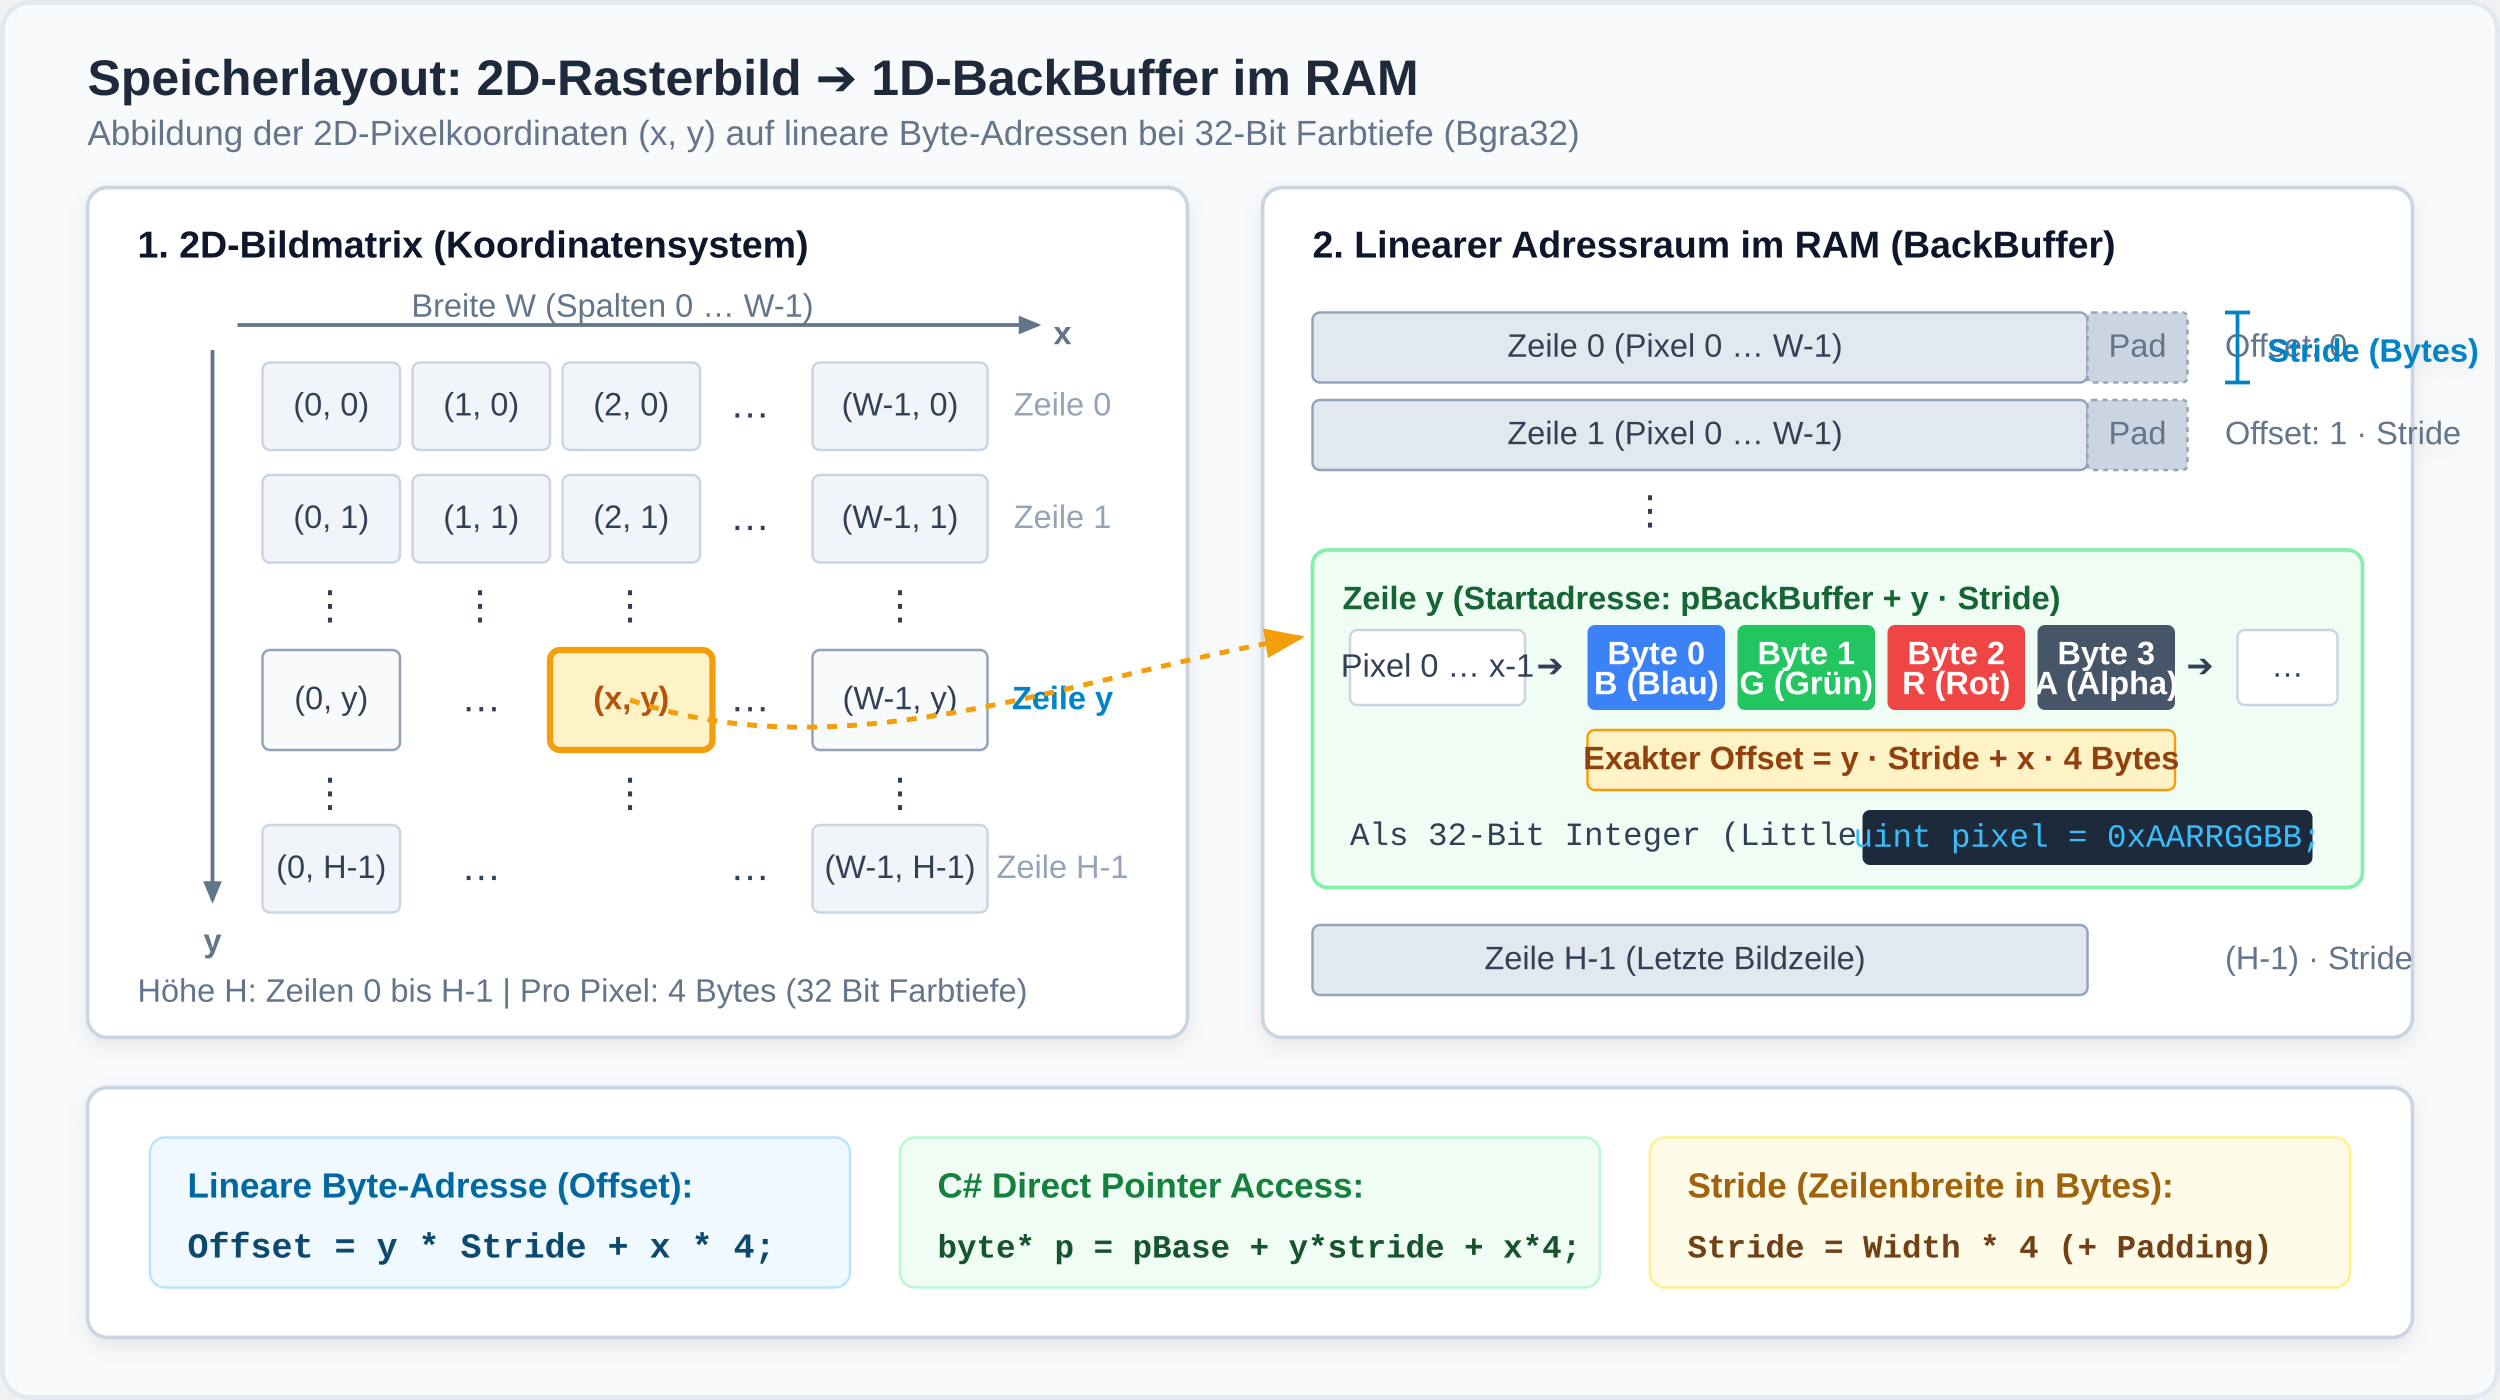
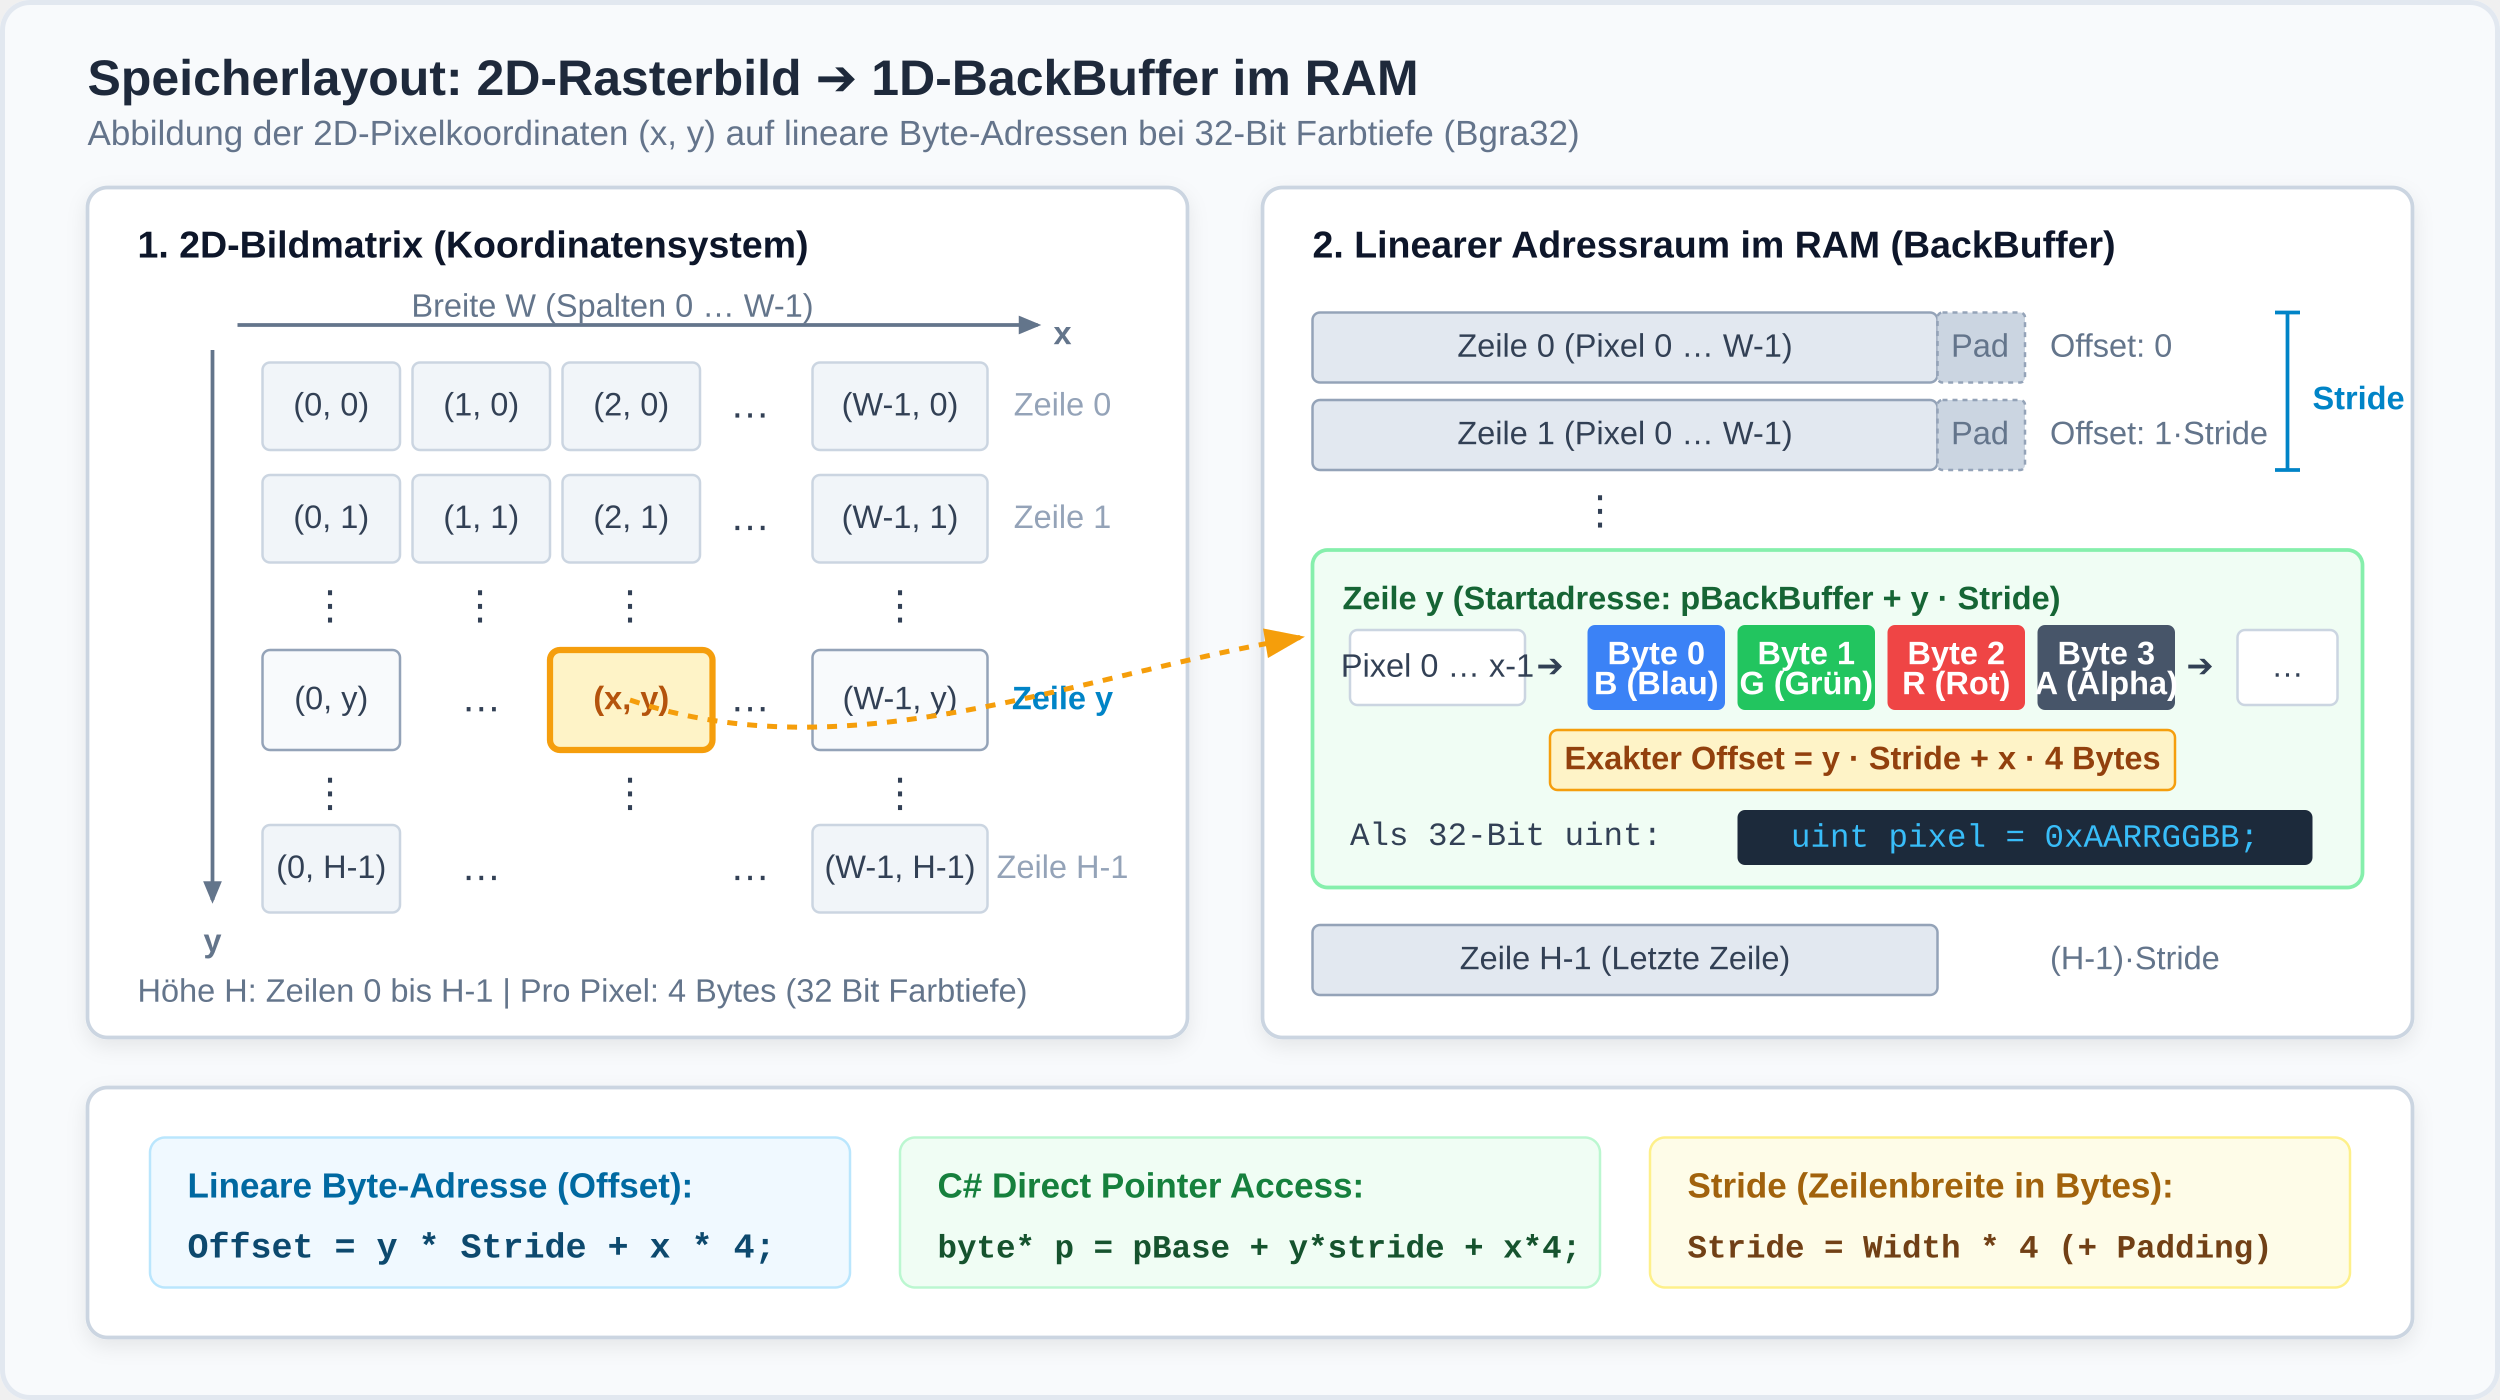
<svg xmlns="http://www.w3.org/2000/svg" viewBox="0 0 1000 560" width="1000" height="560">
  <defs>
    <style>
      .title { font-family: 'Segoe UI', Arial, sans-serif; font-size: 20px; font-weight: bold; fill: #1e293b; }
      .subtitle { font-family: 'Segoe UI', Arial, sans-serif; font-size: 14px; fill: #64748b; }
      .section-hdr { font-family: 'Segoe UI', Arial, sans-serif; font-size: 15px; font-weight: bold; fill: #0f172a; }
      .cell-text { font-family: 'Segoe UI', Arial, sans-serif; font-size: 13px; fill: #334155; text-anchor: middle; dominant-baseline: middle; }
      .cell-text-bold { font-family: 'Segoe UI', Arial, sans-serif; font-size: 13px; font-weight: bold; fill: #0f172a; text-anchor: middle; dominant-baseline: middle; }
      .math-text { font-family: 'Cambria Math', 'Times New Roman', serif; font-size: 14px; fill: #0f172a; }
      .math-bold { font-family: 'Cambria Math', 'Times New Roman', serif; font-size: 15px; font-weight: bold; fill: #0284c7; }
      .badge-text { font-family: 'Segoe UI', Arial, sans-serif; font-size: 13px; font-weight: bold; fill: #ffffff; text-anchor: middle; dominant-baseline: middle; }
      .code-font { font-family: 'Consolas', 'Courier New', monospace; font-size: 13px; fill: #0f172a; }
      .arrow { stroke: #0284c7; stroke-width: 2; fill: none; marker-end: url(#arrowhead); }
      .arrow-dash { stroke: #f59e0b; stroke-width: 2; stroke-dasharray: 4,4; fill: none; marker-end: url(#arrowhead-amber); }
    </style>
    <marker id="arrowhead" markerWidth="8" markerHeight="6" refX="7" refY="3" orient="auto">
      <polygon points="0 0, 8 3, 0 6" fill="#0284c7" />
    </marker>
    <marker id="arrowhead-amber" markerWidth="8" markerHeight="6" refX="7" refY="3" orient="auto">
      <polygon points="0 0, 8 3, 0 6" fill="#f59e0b" />
    </marker>
    <marker id="arrowhead-gray" markerWidth="6" markerHeight="5" refX="5" refY="2.5" orient="auto">
      <polygon points="0 0, 6 2.5, 0 5" fill="#64748b" />
    </marker>
    <filter id="card-shadow" x="-5%" y="-5%" width="110%" height="110%" filterUnits="userSpaceOnUse">
      <feDropShadow dx="0" dy="3" stdDeviation="4" flood-color="#0f172a" flood-opacity="0.08" />
    </filter>
  </defs>
  <rect width="1000" height="560" fill="#f8fafc" rx="12" />
  <rect x="1" y="1" width="998" height="558" fill="none" stroke="#e2e8f0" stroke-width="2" rx="11" />
  <text x="35" y="38" class="title">Speicherlayout: 2D-Rasterbild ➔ 1D-BackBuffer im RAM</text>
  <text x="35" y="58" class="subtitle">Abbildung der 2D-Pixelkoordinaten (x, y) auf lineare Byte-Adressen bei 32-Bit Farbtiefe (Bgra32)</text>
  <g transform="translate(35, 75)" filter="url(#card-shadow)">
    <rect width="440" height="340" rx="8" fill="#ffffff" stroke="#cbd5e1" stroke-width="1.5" />
    <text x="20" y="28" class="section-hdr">1. 2D-Bildmatrix (Koordinatensystem)</text>
    <line x1="60" y1="55" x2="380" y2="55" stroke="#64748b" stroke-width="1.5" marker-end="url(#arrowhead-gray)" />
    <text x="390" y="59" class="cell-text" style="font-weight: bold; fill: #64748b;">x</text>
    <text x="210" y="48" class="cell-text" style="fill: #64748b;">Breite W (Spalten 0 … W-1)</text>
    <line x1="50" y1="65" x2="50" y2="285" stroke="#64748b" stroke-width="1.5" marker-end="url(#arrowhead-gray)" />
    <text x="50" y="302" class="cell-text" style="font-weight: bold; fill: #64748b;">y</text>
    <g transform="translate(70, 70)">
      <rect x="0" y="0" width="55" height="35" fill="#f1f5f9" stroke="#cbd5e1" rx="3" />
      <text x="27.5" y="17.5" class="cell-text">(0, 0)</text>
      <rect x="60" y="0" width="55" height="35" fill="#f1f5f9" stroke="#cbd5e1" rx="3" />
      <text x="87.5" y="17.5" class="cell-text">(1, 0)</text>
      <rect x="120" y="0" width="55" height="35" fill="#f1f5f9" stroke="#cbd5e1" rx="3" />
      <text x="147.5" y="17.5" class="cell-text">(2, 0)</text>
      <text x="195" y="17.5" class="cell-text" style="font-size: 16px;">…</text>
      <rect x="220" y="0" width="70" height="35" fill="#f1f5f9" stroke="#cbd5e1" rx="3" />
      <text x="255" y="17.5" class="cell-text">(W-1, 0)</text>
      <text x="320" y="17.5" class="cell-text" style="fill: #94a3b8; font-size: 13px;">Zeile 0</text>
    </g>
    <g transform="translate(70, 115)">
      <rect x="0" y="0" width="55" height="35" fill="#f1f5f9" stroke="#cbd5e1" rx="3" />
      <text x="27.5" y="17.5" class="cell-text">(0, 1)</text>
      <rect x="60" y="0" width="55" height="35" fill="#f1f5f9" stroke="#cbd5e1" rx="3" />
      <text x="87.5" y="17.5" class="cell-text">(1, 1)</text>
      <rect x="120" y="0" width="55" height="35" fill="#f1f5f9" stroke="#cbd5e1" rx="3" />
      <text x="147.5" y="17.5" class="cell-text">(2, 1)</text>
      <text x="195" y="17.5" class="cell-text" style="font-size: 16px;">…</text>
      <rect x="220" y="0" width="70" height="35" fill="#f1f5f9" stroke="#cbd5e1" rx="3" />
      <text x="255" y="17.5" class="cell-text">(W-1, 1)</text>
      <text x="320" y="17.5" class="cell-text" style="fill: #94a3b8; font-size: 13px;">Zeile 1</text>
    </g>
    <text x="97" y="168" class="cell-text" style="font-size: 16px;">⋮</text>
    <text x="157" y="168" class="cell-text" style="font-size: 16px;">⋮</text>
    <text x="217" y="168" class="cell-text" style="font-size: 16px;">⋮</text>
    <text x="325" y="168" class="cell-text" style="font-size: 16px;">⋮</text>
    <g transform="translate(70, 185)">
      <rect x="0" y="0" width="55" height="40" fill="#f8fafc" stroke="#94a3b8" rx="3" />
      <text x="27.5" y="20" class="cell-text">(0, y)</text>
      <text x="87.5" y="20" class="cell-text" style="font-size: 16px;">…</text>
      <rect x="115" y="0" width="65" height="40" fill="#fef3c7" stroke="#f59e0b" stroke-width="2.5" rx="4" />
      <text x="147.5" y="20" class="cell-text-bold" style="fill: #b45309;">(x, y)</text>
      <text x="195" y="20" class="cell-text" style="font-size: 16px;">…</text>
      <rect x="220" y="0" width="70" height="40" fill="#f8fafc" stroke="#94a3b8" rx="3" />
      <text x="255" y="20" class="cell-text">(W-1, y)</text>
      <text x="320" y="20" class="cell-text" style="fill: #0284c7; font-weight: bold; font-size: 13px;">Zeile y</text>
    </g>
    <text x="97" y="243" class="cell-text" style="font-size: 16px;">⋮</text>
    <text x="217" y="243" class="cell-text" style="font-size: 16px;">⋮</text>
    <text x="325" y="243" class="cell-text" style="font-size: 16px;">⋮</text>
    <g transform="translate(70, 255)">
      <rect x="0" y="0" width="55" height="35" fill="#f1f5f9" stroke="#cbd5e1" rx="3" />
      <text x="27.5" y="17.5" class="cell-text">(0, H-1)</text>
      <text x="87.5" y="17.5" class="cell-text" style="font-size: 16px;">…</text>
      <text x="195" y="17.5" class="cell-text" style="font-size: 16px;">…</text>
      <rect x="220" y="0" width="70" height="35" fill="#f1f5f9" stroke="#cbd5e1" rx="3" />
      <text x="255" y="17.5" class="cell-text" style="font-size: 13px;">(W-1, H-1)</text>
      <text x="320" y="17.5" class="cell-text" style="fill: #94a3b8; font-size: 13px;">Zeile H-1</text>
    </g>
    <text x="20" y="322" class="cell-text" style="text-anchor: start; fill: #64748b; font-size: 13px;">
      Höhe H: Zeilen 0 bis H-1 | Pro Pixel: 4 Bytes (32 Bit Farbtiefe)
    </text>
  </g>
  <g transform="translate(505, 75)" filter="url(#card-shadow)">
    <rect width="460" height="340" rx="8" fill="#ffffff" stroke="#cbd5e1" stroke-width="1.5" />
    <text x="20" y="28" class="section-hdr">2. Linearer Adressraum im RAM (BackBuffer)</text>
    <g transform="translate(20, 50)">
-       <rect x="0" y="0" width="310" height="28" fill="#e2e8f0" stroke="#94a3b8" rx="3" />
-       <text x="145" y="14" class="cell-text">Zeile 0 (Pixel 0 … W-1)</text>
-       <rect x="310" y="0" width="40" height="28" fill="#cbd5e1" stroke="#94a3b8" stroke-dasharray="2,2" rx="2" />
-       <text x="330" y="14" class="cell-text" style="font-size: 13px; fill: #64748b;">Pad</text>
-       <text x="365" y="14" class="cell-text" style="text-anchor: start; font-size: 13px; fill: #64748b;">Offset: 0</text>
+       <rect x="0" y="0" width="250" height="28" fill="#e2e8f0" stroke="#94a3b8" rx="3" />
+       <text x="125" y="14" class="cell-text">Zeile 0 (Pixel 0 … W-1)</text>
+       <rect x="250" y="0" width="35" height="28" fill="#cbd5e1" stroke="#94a3b8" stroke-dasharray="2,2" rx="2" />
+       <text x="267" y="14" class="cell-text" style="font-size: 13px; fill: #64748b;">Pad</text>
+       <text x="295" y="14" class="cell-text" style="text-anchor: start; font-size: 13px; fill: #64748b;">Offset: 0</text>
    </g>
    <g transform="translate(20, 85)">
-       <rect x="0" y="0" width="310" height="28" fill="#e2e8f0" stroke="#94a3b8" rx="3" />
-       <text x="145" y="14" class="cell-text">Zeile 1 (Pixel 0 … W-1)</text>
-       <rect x="310" y="0" width="40" height="28" fill="#cbd5e1" stroke="#94a3b8" stroke-dasharray="2,2" rx="2" />
-       <text x="330" y="14" class="cell-text" style="font-size: 13px; fill: #64748b;">Pad</text>
-       <text x="365" y="14" class="cell-text" style="text-anchor: start; font-size: 13px; fill: #64748b;">Offset: 1 · Stride</text>
+       <rect x="0" y="0" width="250" height="28" fill="#e2e8f0" stroke="#94a3b8" rx="3" />
+       <text x="125" y="14" class="cell-text">Zeile 1 (Pixel 0 … W-1)</text>
+       <rect x="250" y="0" width="35" height="28" fill="#cbd5e1" stroke="#94a3b8" stroke-dasharray="2,2" rx="2" />
+       <text x="267" y="14" class="cell-text" style="font-size: 13px; fill: #64748b;">Pad</text>
+       <text x="295" y="14" class="cell-text" style="text-anchor: start; font-size: 13px; fill: #64748b;">Offset: 1·Stride</text>
    </g>
-     <text x="155" y="130" class="cell-text" style="font-size: 16px;">⋮</text>
-     <line x1="390" y1="50" x2="390" y2="78" stroke="#0284c7" stroke-width="1.5" />
-     <line x1="385" y1="50" x2="395" y2="50" stroke="#0284c7" stroke-width="1.5" />
-     <line x1="385" y1="78" x2="395" y2="78" stroke="#0284c7" stroke-width="1.5" />
-     <text x="402" y="66" class="cell-text" style="text-anchor: start; fill: #0284c7; font-weight: bold; font-size: 13px;">Stride (Bytes)</text>
+     <text x="135" y="130" class="cell-text" style="font-size: 16px;">⋮</text>
+     <line x1="410" y1="50" x2="410" y2="113" stroke="#0284c7" stroke-width="1.5" />
+     <line x1="405" y1="50" x2="415" y2="50" stroke="#0284c7" stroke-width="1.5" />
+     <line x1="405" y1="113" x2="415" y2="113" stroke="#0284c7" stroke-width="1.5" />
+     <text x="420" y="85" class="cell-text" style="text-anchor: start; fill: #0284c7; font-weight: bold; font-size: 13px;">Stride</text>
    <g transform="translate(20, 145)">
      <rect x="0" y="0" width="420" height="135" fill="#f0fdf4" stroke="#86efac" stroke-width="1.5" rx="6" />
      <text x="12" y="20" class="cell-text-bold" style="text-anchor: start; fill: #166534; font-size: 13px;">
        Zeile y (Startadresse: pBackBuffer + y · Stride)
      </text>
      <rect x="15" y="32" width="70" height="30" fill="#ffffff" stroke="#cbd5e1" rx="3" />
      <text x="50" y="47" class="cell-text" style="font-size: 13px;">Pixel 0 … x-1</text>
      <text x="95" y="47" class="cell-text" style="font-size: 13px;">➔</text>
      <g transform="translate(110, 30)">
        <rect x="0" y="0" width="55" height="34" fill="#3b82f6" rx="3" />
        <text x="27.5" y="12" class="badge-text">Byte 0</text>
        <text x="27.5" y="24" class="badge-text" style="font-size: 13px;">B (Blau)</text>
        <rect x="60" y="0" width="55" height="34" fill="#22c55e" rx="3" />
        <text x="87.5" y="12" class="badge-text">Byte 1</text>
        <text x="87.5" y="24" class="badge-text" style="font-size: 13px;">G (Grün)</text>
        <rect x="120" y="0" width="55" height="34" fill="#ef4444" rx="3" />
        <text x="147.5" y="12" class="badge-text">Byte 2</text>
        <text x="147.5" y="24" class="badge-text" style="font-size: 13px;">R (Rot)</text>
        <rect x="180" y="0" width="55" height="34" fill="#475569" rx="3" />
        <text x="207.5" y="12" class="badge-text">Byte 3</text>
        <text x="207.5" y="24" class="badge-text" style="font-size: 13px;">A (Alpha)</text>
      </g>
      <text x="355" y="47" class="cell-text" style="font-size: 13px;">➔</text>
      <rect x="370" y="32" width="40" height="30" fill="#ffffff" stroke="#cbd5e1" rx="3" />
      <text x="390" y="47" class="cell-text" style="font-size: 13px;">…</text>
-       <rect x="110" y="72" width="235" height="24" fill="#fef3c7" stroke="#f59e0b" stroke-width="1" rx="3" />
-       <text x="227.5" y="84" class="cell-text-bold" style="fill: #92400e; font-size: 13px;">
+       <rect x="95" y="72" width="250" height="24" fill="#fef3c7" stroke="#f59e0b" stroke-width="1" rx="3" />
+       <text x="220" y="84" class="cell-text-bold" style="fill: #92400e; font-size: 13px;">
        Exakter Offset = y · Stride + x · 4 Bytes
      </text>
      <text x="15" y="118" class="code-font" style="font-size: 13px; fill: #334155;">
-         Als 32-Bit Integer (Little Endian):
+         Als 32-Bit uint:
      </text>
-       <rect x="220" y="104" width="180" height="22" fill="#1e293b" rx="3" />
-       <text x="310" y="115" class="code-font" style="fill: #38bdf8; font-size: 13px; text-anchor: middle; dominant-baseline: middle;">
+       <rect x="170" y="104" width="230" height="22" fill="#1e293b" rx="3" />
+       <text x="285" y="115" class="code-font" style="fill: #38bdf8; font-size: 13px; text-anchor: middle; dominant-baseline: middle;">
        uint pixel = 0xAARRGGBB;
      </text>
    </g>
    <g transform="translate(20, 295)">
-       <rect x="0" y="0" width="310" height="28" fill="#e2e8f0" stroke="#94a3b8" rx="3" />
-       <text x="145" y="14" class="cell-text">Zeile H-1 (Letzte Bildzeile)</text>
-       <text x="365" y="14" class="cell-text" style="text-anchor: start; font-size: 13px; fill: #64748b;">(H-1) · Stride</text>
+       <rect x="0" y="0" width="250" height="28" fill="#e2e8f0" stroke="#94a3b8" rx="3" />
+       <text x="125" y="14" class="cell-text">Zeile H-1 (Letzte Zeile)</text>
+       <text x="295" y="14" class="cell-text" style="text-anchor: start; font-size: 13px; fill: #64748b;">(H-1)·Stride</text>
    </g>
  </g>
  <path d="M 252 280 C 340 310, 430 270, 520 255" class="arrow-dash" />
  <g transform="translate(35, 435)" filter="url(#card-shadow)">
    <rect width="930" height="100" rx="8" fill="#ffffff" stroke="#cbd5e1" stroke-width="1.5" />
    <g transform="translate(25, 20)">
      <rect x="0" y="0" width="280" height="60" fill="#f0f9ff" stroke="#bae6fd" rx="6" />
      <text x="15" y="24" class="subtitle" style="font-weight: bold; fill: #0369a1;">Lineare Byte-Adresse (Offset):</text>
      <text x="15" y="48" class="code-font" style="font-size: 14px; font-weight: bold; fill: #0c4a6e;">
        Offset = y * Stride + x * 4;
      </text>
    </g>
    <g transform="translate(325, 20)">
      <rect x="0" y="0" width="280" height="60" fill="#f0fdf4" stroke="#bbf7d0" rx="6" />
      <text x="15" y="24" class="subtitle" style="font-weight: bold; fill: #15803d;">C# Direct Pointer Access:</text>
      <text x="15" y="48" class="code-font" style="font-size: 13px; font-weight: bold; fill: #14532d;">
        byte* p = pBase + y*stride + x*4;
      </text>
    </g>
    <g transform="translate(625, 20)">
      <rect x="0" y="0" width="280" height="60" fill="#fefce8" stroke="#fef08a" rx="6" />
      <text x="15" y="24" class="subtitle" style="font-weight: bold; fill: #a16207;">Stride (Zeilenbreite in Bytes):</text>
      <text x="15" y="48" class="code-font" style="font-size: 13px; font-weight: bold; fill: #713f12;">
        Stride = Width * 4 (+ Padding)
      </text>
    </g>
  </g>
</svg>
